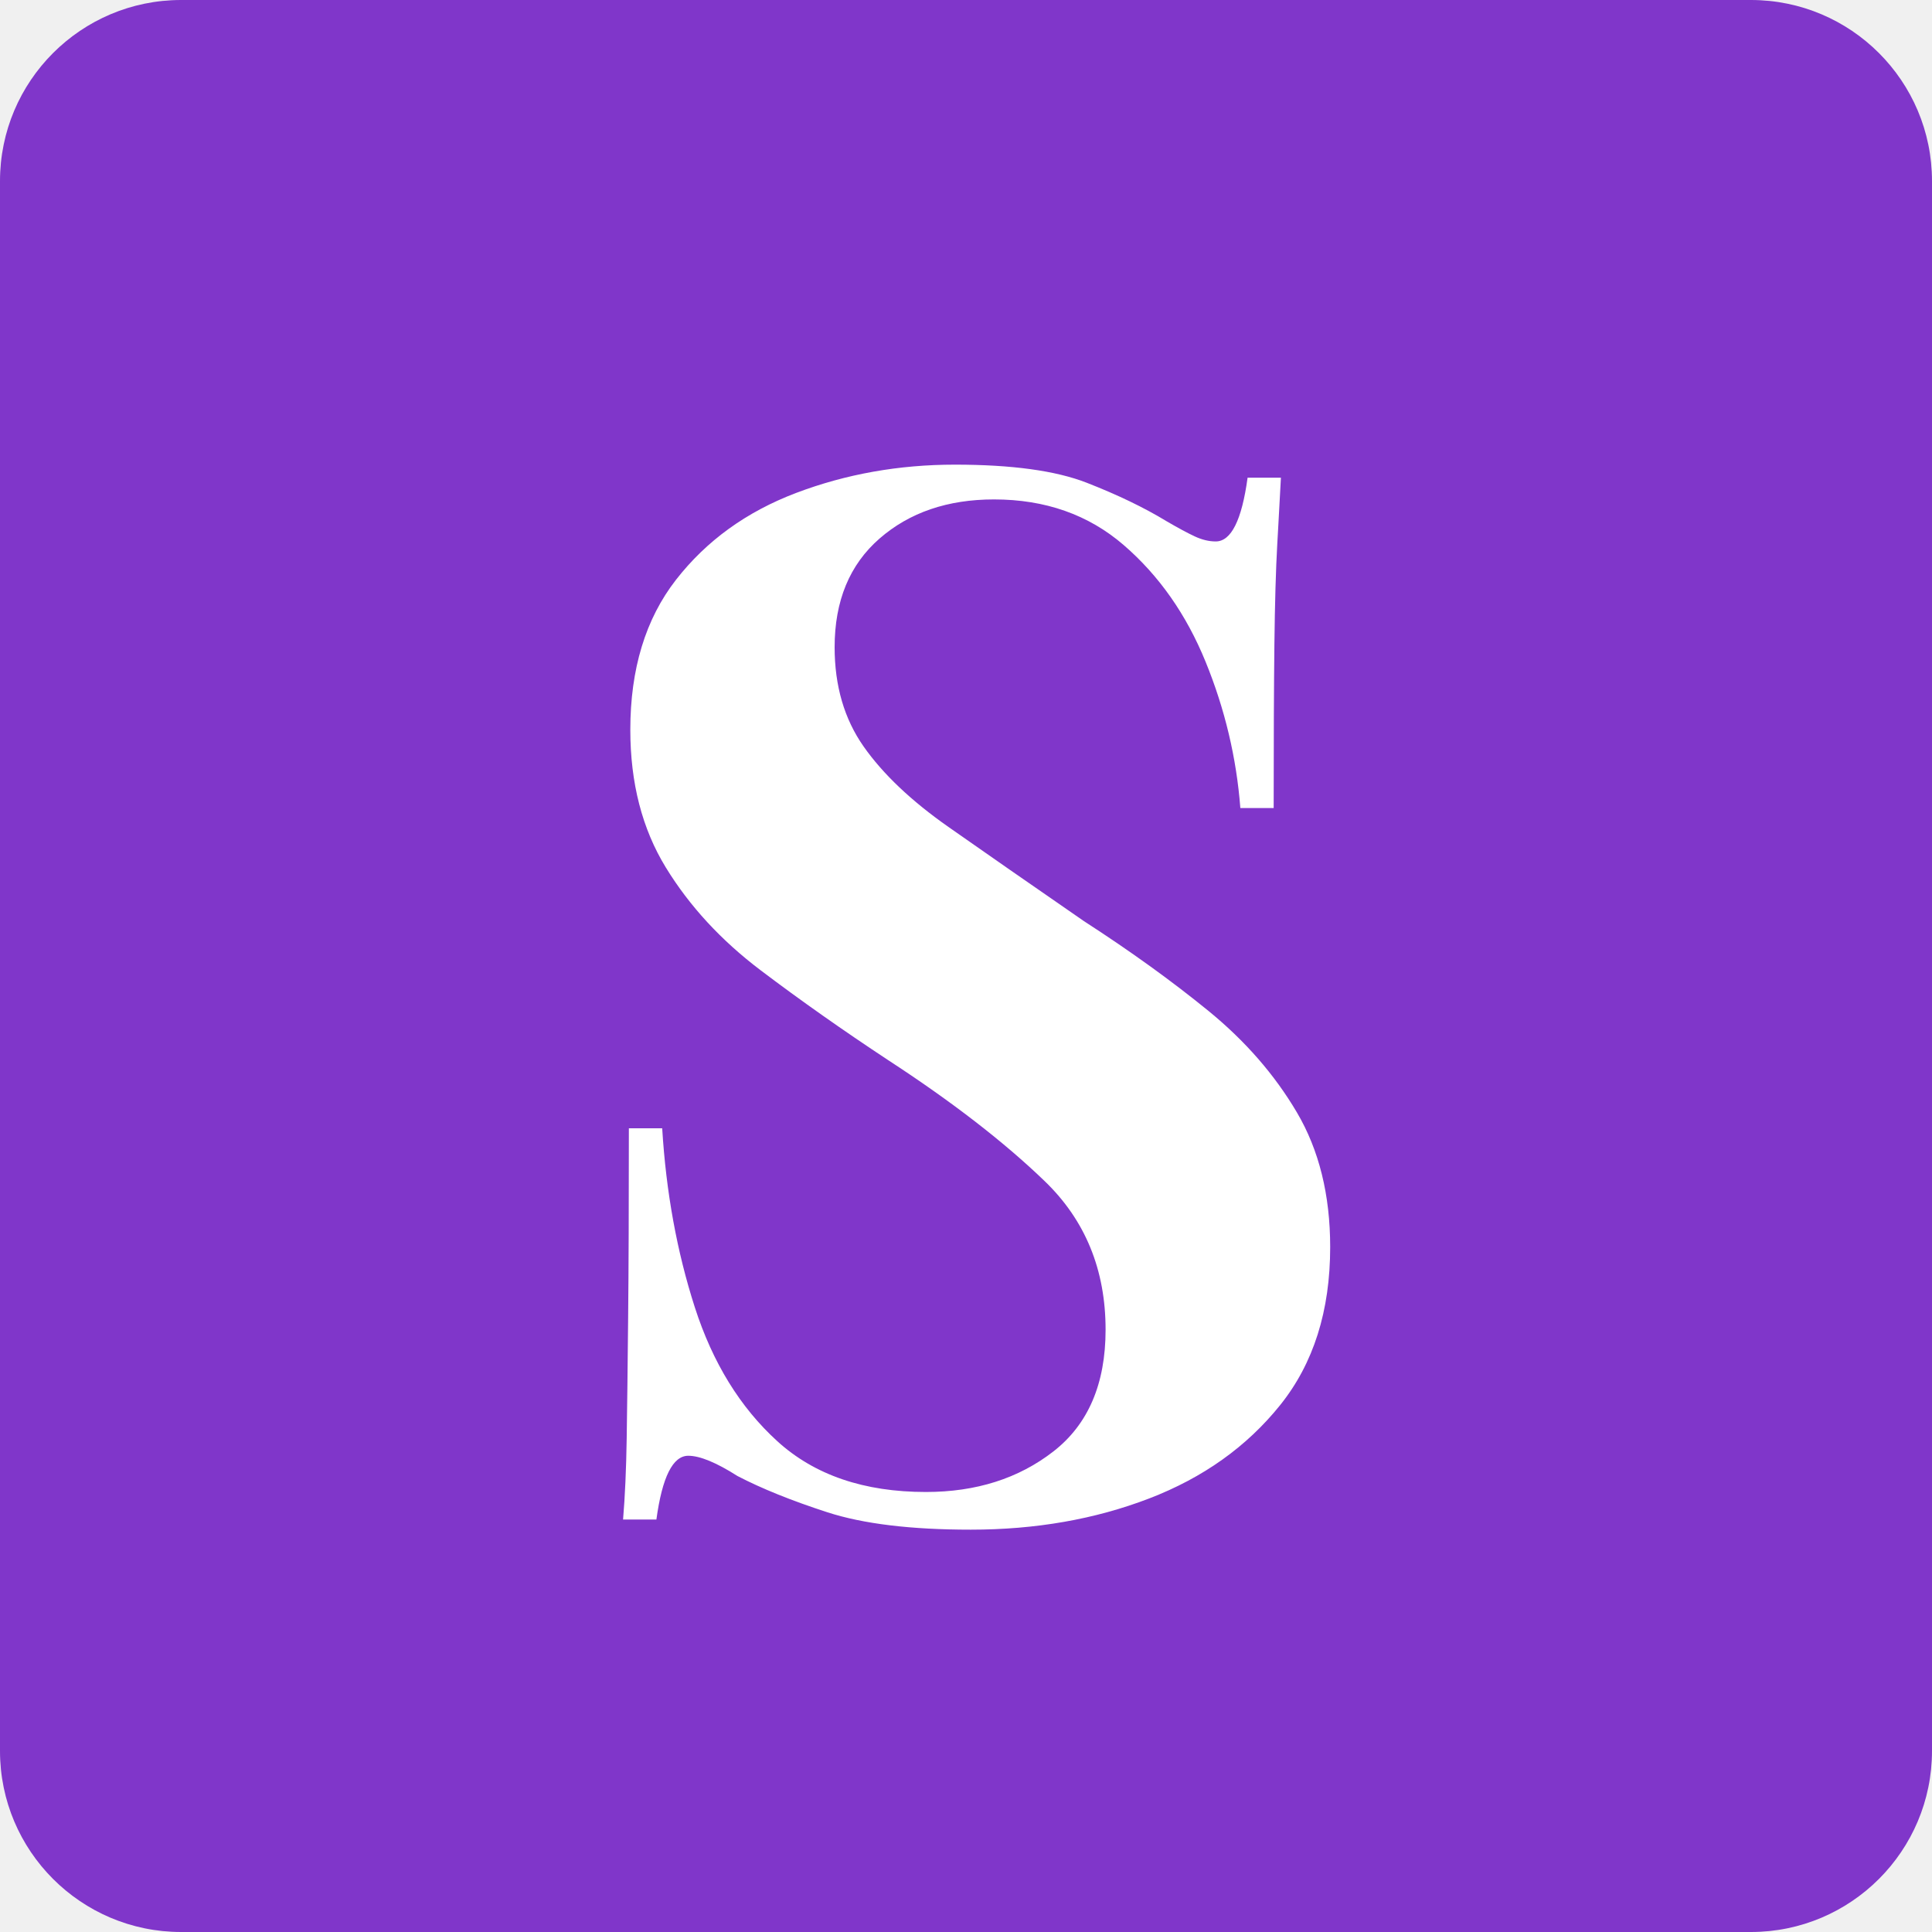
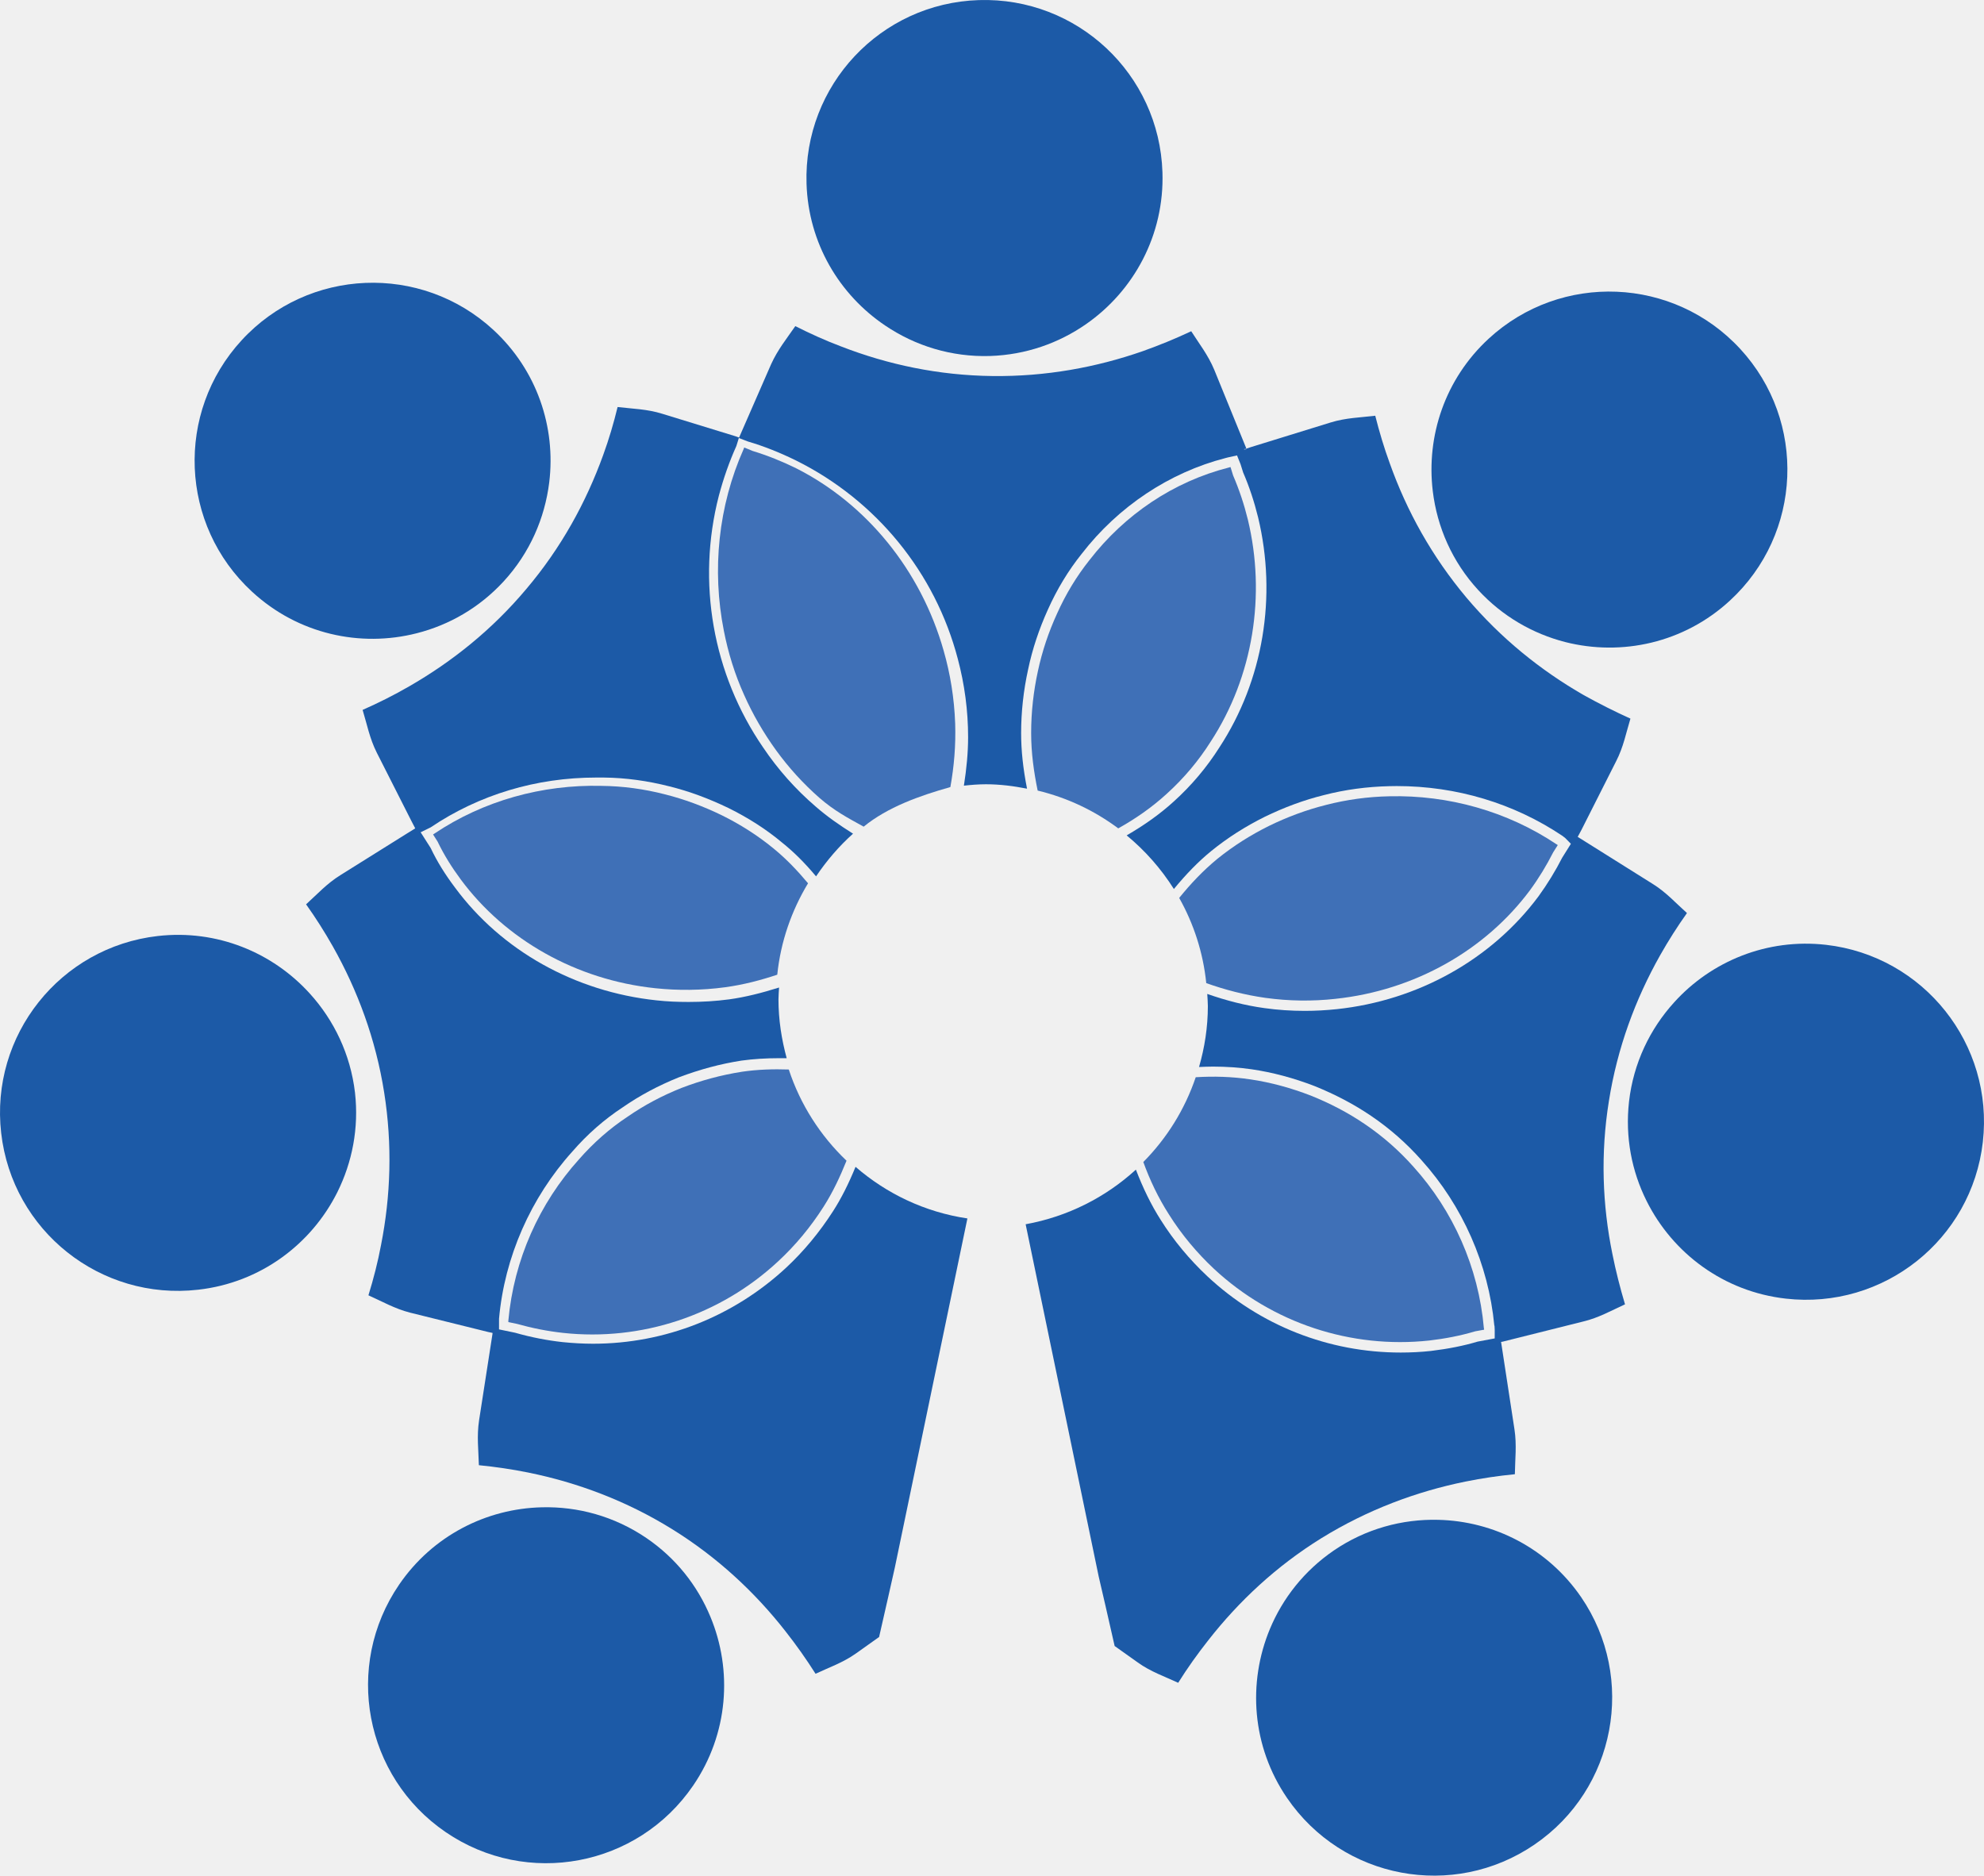
- <svg xmlns="http://www.w3.org/2000/svg" width="32px" height="32px" viewBox="0 0 32 32" version="1.1">
-   <g id="Page-1" stroke="none" stroke-width="1" fill="none" fill-rule="evenodd">
-     <g id="Group">
-       <rect id="Rectangle" fill="#8036ca" x="0" y="0" width="32" height="32" rx="3" />
-       <path d="M16.08,25.336 C17.152,25.336 18.136,25.164 19.032,24.82 C19.928,24.476 20.652,23.96 21.204,23.272 C21.756,22.584 22.032,21.712 22.032,20.656 C22.032,19.792 21.848,19.048 21.48,18.424 C21.112,17.8 20.624,17.24 20.016,16.744 C19.408,16.248 18.72,15.752 17.952,15.256 C17.072,14.648 16.324,14.128 15.708,13.696 C15.092,13.264 14.624,12.82 14.304,12.364 C13.984,11.908 13.824,11.36 13.824,10.72 C13.824,9.952 14.072,9.352 14.568,8.92 C15.064,8.488 15.696,8.272 16.464,8.272 C17.312,8.272 18.028,8.524 18.612,9.028 C19.196,9.532 19.648,10.176 19.968,10.96 C20.288,11.744 20.48,12.552 20.544,13.384 L20.544,13.384 L21.096,13.384 C21.096,12.264 21.1,11.36 21.108,10.672 C21.116,9.984 21.132,9.428 21.156,9.004 L21.17,8.757 C21.188,8.437 21.203,8.155 21.216,7.912 L21.216,7.912 L20.664,7.912 C20.568,8.616 20.392,8.968 20.136,8.968 C20.024,8.968 19.908,8.94 19.788,8.884 C19.668,8.828 19.512,8.744 19.32,8.632 C18.952,8.408 18.512,8.196 18,7.996 C17.488,7.796 16.76,7.696 15.816,7.696 C14.888,7.696 14.012,7.852 13.188,8.164 C12.364,8.476 11.7,8.956 11.196,9.604 C10.692,10.252 10.44,11.08 10.44,12.088 C10.44,12.968 10.636,13.728 11.028,14.368 C11.42,15.008 11.944,15.576 12.6,16.072 C13.256,16.568 13.96,17.064 14.712,17.56 C15.768,18.248 16.632,18.916 17.304,19.564 C17.976,20.212 18.312,21.032 18.312,22.024 C18.312,22.92 18.024,23.592 17.448,24.04 C16.872,24.488 16.168,24.712 15.336,24.712 C14.312,24.712 13.492,24.432 12.876,23.872 C12.26,23.312 11.804,22.572 11.508,21.652 C11.212,20.732 11.032,19.744 10.968,18.688 L10.968,18.688 L10.416,18.688 C10.416,19.952 10.412,20.996 10.404,21.82 C10.396,22.644 10.388,23.312 10.38,23.824 C10.372,24.336 10.352,24.784 10.32,25.168 L10.32,25.168 L10.872,25.168 C10.968,24.464 11.144,24.112 11.4,24.112 C11.592,24.112 11.864,24.224 12.216,24.448 C12.616,24.656 13.112,24.856 13.704,25.048 C14.296,25.24 15.088,25.336 16.08,25.336 Z" id="S" fill="#FFFFFF" fill-rule="nonzero" />
+ <svg xmlns="http://www.w3.org/2000/svg" viewBox="120.222 73.191 197.944 187.141" style="enable-background:new 0 0 878.71 333.53;">
+   <defs>
+     <style type="text/css">
+ 	.st0{fill:#1E1E1E;}
+ 	.st1{fill:none;}
+ 	.st2{fill:#1C5AA7;}
+ 	.st3{fill:#3F70B7;}
+ </style>
+   </defs>
+   <g>
+     <g>
+       <polygon class="st1" points="193.94,116.89 193.97,116.8 193.94,116.89 &#09;&#09;" />
+       <path class="st2" d="M208.55,105.68c2.98,2.01,6.59,3.15,10.46,3.03c3.57-0.12,6.84-1.28,9.57-3.18c4.77-3.32,7.82-8.9,7.62-15.14 c-0.31-9.81-8.5-17.5-18.32-17.19c-9.8,0.31-17.5,8.5-17.19,18.32C200.88,97.45,203.96,102.6,208.55,105.68z" />
+       <path class="st2" d="M267.72,132.08c2.42,2.62,5.44,4.34,8.66,5.17c5.63,1.43,11.85,0.1,16.44-4.14 c7.22-6.65,7.68-17.88,1.03-25.1c-6.64-7.21-17.88-7.68-25.1-1.03c-4.37,4.03-6.24,9.73-5.58,15.21 C263.6,125.76,265.1,129.24,267.72,132.08z" />
+       <path class="st2" d="M302.41,167.46c-5.9-0.67-11.45,1.64-15.15,5.73c-2.42,2.66-4.07,6.07-4.51,9.91 c-0.4,3.55,0.27,6.96,1.76,9.93c2.6,5.2,7.68,9.03,13.88,9.73c9.75,1.11,18.55-5.88,19.66-15.63 C319.16,177.38,312.16,168.58,302.41,167.46z" />
+       <path class="st2" d="M263.72,224.83c-3.59-0.09-7.25,0.89-10.44,3.07c-2.94,2.02-5.08,4.75-6.36,7.82 c-2.23,5.37-1.81,11.71,1.71,16.86c5.54,8.11,16.58,10.19,24.69,4.65c8.1-5.53,10.19-16.58,4.65-24.69 C274.61,227.65,269.24,224.96,263.72,224.83z" />
+       <path class="st2" d="M161.81,136.37c3.22-0.82,6.24-2.54,8.66-5.17c2.62-2.85,4.11-6.32,4.55-9.89 c0.67-5.48-1.21-11.18-5.58-15.21c-7.22-6.65-18.46-6.18-25.1,1.03c-6.65,7.22-6.19,18.45,1.03,25.1 C149.96,136.47,156.18,137.81,161.81,136.37z" />
+       <path class="st2" d="M151.12,172.31c-3.71-4.09-9.25-6.4-15.15-5.73c-9.75,1.11-16.75,9.92-15.63,19.66 c1.11,9.75,9.91,16.75,19.66,15.63c6.2-0.7,11.28-4.53,13.88-9.73c1.48-2.98,2.16-6.39,1.76-9.93 C155.19,178.38,153.54,174.97,151.12,172.31z" />
+       <polygon class="st2" points="160.22,156.5 160.22,156.5 160.22,156.51 160.22,156.5 &#09;&#09;" />
+       <path class="st2" d="M184.72,226.65c-3.2-2.18-6.85-3.16-10.44-3.07c-5.52,0.13-10.89,2.82-14.24,7.72 c-5.54,8.11-3.45,19.16,4.65,24.69c8.11,5.54,19.15,3.46,24.69-4.65c3.52-5.15,3.95-11.5,1.71-16.86 C189.81,231.4,187.67,228.66,184.72,226.65z" />
+       <polygon class="st3" points="193.97,116.8 193.97,116.8 193.93,116.89 193.94,116.89 &#09;&#09;" />
+       <path class="st2" d="M244.56,118l0.02-0.02l-0.02-0.04l-0.08,0.02C244.5,117.96,244.54,117.98,244.56,118z" />
+       <path class="st2" d="M244.34,118v0.02l0.02,0.02c0.06-0.02,0.14-0.04,0.2-0.04c-0.02-0.02-0.06-0.04-0.08-0.04L244.34,118z" />
+       <path class="st3" d="M236.63,152.39c1.71-1.55,3.18-3.3,4.38-5.2c4.26-6.52,5.52-14.65,3.71-22.16c-0.37-1.51-0.86-2.98-1.47-4.4 l-0.26-0.84c-0.06,0.02-0.1,0.02-0.14,0.04c-5.56,1.41-10.42,4.71-13.92,9.23c-1.3,1.63-2.38,3.42-3.24,5.34 c-0.84,1.83-1.49,3.75-1.92,5.77c-0.43,1.98-0.67,4.04-0.67,6.16c0,1.98,0.27,3.89,0.65,5.74c2.96,0.71,5.68,2.01,8.04,3.77 C233.48,154.9,235.12,153.77,236.63,152.39z" />
+       <path class="st3" d="M246.46,172.75c2.38,0.33,4.73,0.35,6.99,0.1c7.93-0.84,14.98-4.87,19.42-10.84c0.88-1.2,1.65-2.47,2.32-3.79 l0.45-0.71c-0.04-0.04-0.08-0.06-0.12-0.08c-4.93-3.3-10.8-4.93-16.67-4.79c-2.14,0.04-4.26,0.33-6.32,0.86 c-1.96,0.49-3.87,1.2-5.71,2.1c-1.81,0.9-3.53,1.98-5.14,3.28c-1.46,1.2-2.7,2.53-3.81,3.9c1.44,2.56,2.39,5.44,2.7,8.5 C242.45,171.95,244.41,172.46,246.46,172.75z" />
+       <path class="st3" d="M215.52,145.38c-0.09-2.53-0.49-4.97-1.15-7.27c-2.29-8.07-7.73-14.66-14.72-18.2 c-1.4-0.69-2.85-1.27-4.35-1.73l-0.82-0.34c-0.04,0.05-0.05,0.1-0.06,0.14c-2.54,5.71-3.18,12.08-1.98,18.14 c0.43,2.21,1.1,4.36,2.02,6.4c0.86,1.94,1.94,3.8,3.2,5.54c1.25,1.72,2.68,3.3,4.32,4.74c1.5,1.3,2.78,1.97,4.41,2.87 c2.4-1.95,5.53-3.07,8.65-3.95C215.41,149.67,215.59,147.56,215.52,145.38z" />
+       <path class="st3" d="M236.84,194.35c1.28,2.04,2.81,3.85,4.48,5.42c5.85,5.46,13.74,8.01,21.5,7.17c1.55-0.18,3.08-0.47,4.59-0.92 l0.88-0.16c0-0.04,0-0.1-0.02-0.14c-0.53-6.09-3.08-11.74-7.03-16.12c-1.43-1.61-3.06-3.04-4.83-4.24 c-1.67-1.14-3.51-2.1-5.44-2.87c-1.9-0.73-3.91-1.3-6.03-1.61c-1.82-0.27-3.63-0.32-5.42-0.21c-1.09,3.22-2.89,6.1-5.23,8.46 C234.94,190.92,235.77,192.68,236.84,194.35z" />
+       <path class="st2" d="M280.74,183.06c0.84-5.32,2.65-10.19,5.12-14.57c0.82-1.45,1.71-2.85,2.67-4.2c-1.12-1-2.08-2.08-3.42-2.91 l-6.6-4.14l-0.88-0.55l0.37-0.69l3.46-6.85c0.73-1.41,1-2.85,1.43-4.26c-1.57-0.71-3.12-1.49-4.65-2.34 c-4.3-2.47-8.28-5.67-11.7-9.72c-3.46-4.12-5.97-8.66-7.66-13.41c-0.57-1.55-1.04-3.14-1.45-4.75c-1.47,0.18-2.91,0.2-4.44,0.67 l-7.93,2.45l-0.49,0.16l0.02,0.04l-0.02,0.02c-0.06,0-0.14,0.02-0.2,0.04l-0.02-0.02V118l0.14-0.04l0.08-0.02l-0.55-1.35 l-2.65-6.5c-0.61-1.47-1.51-2.61-2.3-3.85c-1.55,0.73-3.16,1.39-4.81,1.98c-4.67,1.63-9.7,2.55-15,2.49 c-5.38-0.06-10.46-1.14-15.14-2.96c-1.57-0.59-3.08-1.28-4.55-2.02c-0.84,1.22-1.75,2.34-2.41,3.79l-3.18,7.28l-0.04,0.09 l0.07,0.03l0.83,0.32c1.57,0.46,3.18,1.1,4.83,1.91c7.99,3.98,13.86,11.19,16.11,19.77c0.68,2.55,1.03,5.18,1.03,7.82 c0,1.53-0.15,3.12-0.42,4.84c0.72-0.08,1.45-0.14,2.2-0.14c1.41,0,2.77,0.18,4.1,0.44c-0.4-2.03-0.59-3.81-0.59-5.54 c0-2.09,0.23-4.24,0.7-6.37c0.42-2.01,1.09-4.02,1.98-5.98c0.9-2.01,2.03-3.88,3.37-5.55c3.65-4.72,8.75-8.11,14.35-9.55 l0.23-0.06l0.91-0.2l0.35,0.87l0.26,0.83c0.6,1.38,1.11,2.92,1.49,4.47c1.91,7.92,0.51,16.28-3.85,22.95 c-1.26,1.99-2.79,3.81-4.55,5.4c-1.37,1.25-2.93,2.36-4.71,3.39c1.84,1.52,3.43,3.32,4.71,5.35c1.22-1.48,2.44-2.74,3.73-3.79 c1.62-1.32,3.42-2.46,5.33-3.41c1.93-0.94,3.92-1.68,5.91-2.17c2.12-0.55,4.32-0.84,6.54-0.89l0.73-0.01 c5.96,0,11.68,1.72,16.53,4.97l0.28,0.22l0.56,0.57l-0.87,1.39c-0.65,1.28-1.46,2.61-2.36,3.85c-4.69,6.3-12.03,10.4-20.14,11.26 c-1.05,0.11-2.12,0.17-3.18,0.17c-1.35,0-2.71-0.09-4.05-0.28c-1.89-0.26-3.76-0.74-5.68-1.41c0.02,0.4,0.06,0.8,0.06,1.21 c0,2.11-0.32,4.14-0.88,6.08c0.47-0.02,0.93-0.04,1.4-0.04c1.31,0,2.61,0.09,3.86,0.27c2.05,0.3,4.16,0.86,6.26,1.67 c2.06,0.83,3.96,1.83,5.65,2.98c1.86,1.26,3.54,2.74,5.02,4.41c4.11,4.56,6.69,10.41,7.27,16.5l0.02,0.04l0.02,0.4v0.85 l-1.71,0.32c-1.36,0.41-2.92,0.72-4.65,0.93c-1.01,0.11-2.02,0.16-3.02,0.16c-7.19,0-14.04-2.7-19.29-7.61 c-1.8-1.69-3.37-3.58-4.65-5.62c-0.96-1.5-1.78-3.2-2.48-5.02c-3.02,2.76-6.8,4.69-11,5.45l7.29,35.15l0.67,2.89l0.92,4.04 l2.32,1.65c1.28,0.92,2.67,1.39,4.02,2.02c0.92-1.47,1.92-2.87,3-4.24c3.06-3.91,6.79-7.4,11.29-10.19 c4.59-2.83,9.46-4.65,14.39-5.65c1.63-0.33,3.26-0.57,4.91-0.73c0.02-1.49,0.2-2.91-0.04-4.48l-1.32-8.62l-0.02-0.1l0.14-0.02 l8.07-2.02c1.55-0.37,2.81-1.1,4.16-1.71c-0.49-1.65-0.92-3.32-1.26-5.03C280.09,193.4,279.9,188.28,280.74,183.06z" />
+       <path class="st3" d="M197.39,157.84c-1.61-1.32-3.34-2.41-5.14-3.3c-1.85-0.9-3.75-1.61-5.71-2.1c-2.06-0.53-4.18-0.82-6.34-0.84 c-5.87-0.14-11.74,1.47-16.65,4.77c-0.04,0.02-0.08,0.06-0.12,0.08l0.45,0.71c0.65,1.35,1.43,2.59,2.32,3.79 c4.44,5.99,11.5,10.01,19.4,10.84c2.28,0.24,4.63,0.22,6.99-0.1c1.82-0.25,3.53-0.7,5.18-1.25c0.34-3.31,1.43-6.4,3.07-9.12 C199.82,160.1,198.7,158.91,197.39,157.84z" />
+       <path class="st3" d="M194.27,180.12c-2.12,0.33-4.12,0.88-6.03,1.61c-1.94,0.77-3.75,1.73-5.42,2.89 c-1.79,1.18-3.4,2.61-4.83,4.24c-3.95,4.38-6.5,10.01-7.05,16.1v0.14l0.86,0.18c1.53,0.43,3.06,0.73,4.61,0.9 c7.75,0.84,15.63-1.71,21.48-7.17c1.69-1.57,3.2-3.38,4.5-5.42c0.94-1.47,1.66-3.03,2.29-4.59c-2.61-2.49-4.61-5.6-5.76-9.1 C197.39,179.85,195.84,179.89,194.27,180.12z" />
+       <path class="st2" d="M216.74,194.76l-7.24,34.83l-0.65,2.89l-0.92,4.04l-2.32,1.65c-1.3,0.92-2.69,1.39-4.02,2.02 c-0.92-1.45-1.92-2.87-3-4.24c-3.06-3.91-6.81-7.4-11.31-10.19c-4.57-2.83-9.44-4.65-14.37-5.65c-1.63-0.33-3.28-0.57-4.91-0.73 c-0.04-1.49-0.22-2.91,0.02-4.48l1.3-8.38l0.04-0.26v-0.08l-0.39-0.08l-0.08-0.02l-7.75-1.92c-1.53-0.39-2.79-1.12-4.16-1.73 c0.51-1.65,0.94-3.32,1.26-5.03c0.96-4.87,1.14-9.97,0.31-15.21c-0.84-5.32-2.65-10.19-5.12-14.57c-0.82-1.45-1.71-2.85-2.67-4.2 c1.1-1,2.08-2.08,3.42-2.91l6.52-4.08l0.92-0.57l0.02-0.02v-0.02l-0.39-0.75l-3.44-6.79c-0.71-1.41-0.98-2.85-1.41-4.26 c1.57-0.69,3.12-1.47,4.63-2.34c4.3-2.47,8.3-5.67,11.7-9.72c3.49-4.12,5.97-8.66,7.68-13.39c0.57-1.57,1.04-3.16,1.43-4.77 c1.49,0.18,2.94,0.2,4.44,0.67l7.36,2.26l0.31,0.12l-0.26,0.84c-0.69,1.53-1.28,3.2-1.75,4.97c-2.22,8.62-0.61,17.79,4.42,25.11 c1.47,2.18,3.22,4.16,5.26,5.91c1.1,0.96,2.34,1.83,3.71,2.69c-1.41,1.26-2.63,2.69-3.69,4.26c-1.16-1.39-2.26-2.47-3.4-3.38 c-1.55-1.3-3.34-2.45-5.34-3.44c-2-0.96-3.91-1.67-5.89-2.16c-2.16-0.55-4.36-0.86-6.56-0.88h-0.75c-5.97,0-11.68,1.71-16.51,4.97 l-1,0.49l1,1.57c0.65,1.37,1.45,2.65,2.43,3.95c4.65,6.3,11.98,10.39,20.1,11.25c1.08,0.12,2.14,0.16,3.2,0.16 c1.37,0,2.71-0.08,4.06-0.26c1.59-0.22,3.22-0.63,4.97-1.18c-0.02,0.39-0.06,0.77-0.06,1.18c0,2.04,0.31,3.99,0.82,5.87h-0.73 c-1.37,0-2.59,0.08-3.77,0.24c-2.12,0.33-4.16,0.88-6.26,1.67c-2.04,0.82-3.93,1.83-5.61,3c-1.83,1.2-3.53,2.69-5.01,4.4 c-4.16,4.61-6.77,10.54-7.32,16.69v1.06l1.59,0.33c1.65,0.47,3.22,0.77,4.77,0.94c1,0.1,2.02,0.16,3.02,0.16 c7.17,0,14.02-2.71,19.28-7.6c1.75-1.63,3.32-3.53,4.67-5.63c0.82-1.28,1.53-2.69,2.24-4.42 C208.67,192.29,212.5,194.13,216.74,194.76z" />
+       <path class="st2" d="M162,155.76c0.06-0.12,0.06-0.18,0.06-0.24l-0.35,0.24l0,0.01l-0.01,0l0.12,0.12 C161.88,155.82,161.94,155.82,162,155.76z" />
+       <polygon class="st2" points="192.55,117.5 192.22,117.39 192.54,117.51 &#09;&#09;" />
+       <polygon class="st3" points="193.53,117.88 193.53,117.88 193.5,117.88 193.52,117.89 &#09;&#09;" />
+       <polygon class="st3" points="193.48,117.88 193.2,118.76 193.49,117.88 &#09;&#09;" />
+       <polygon class="st3" points="193.94,116.89 193.93,116.89 193.92,116.94 &#09;&#09;" />
+       <polygon class="st2" points="193.5,117.88 193.49,117.88 193.49,117.88 &#09;&#09;" />
+       <polygon class="st2" points="193.53,117.88 193.55,117.84 193.57,117.84 193.55,117.83 &#09;&#09;" />
    </g>
+     <g />
  </g>
</svg>
